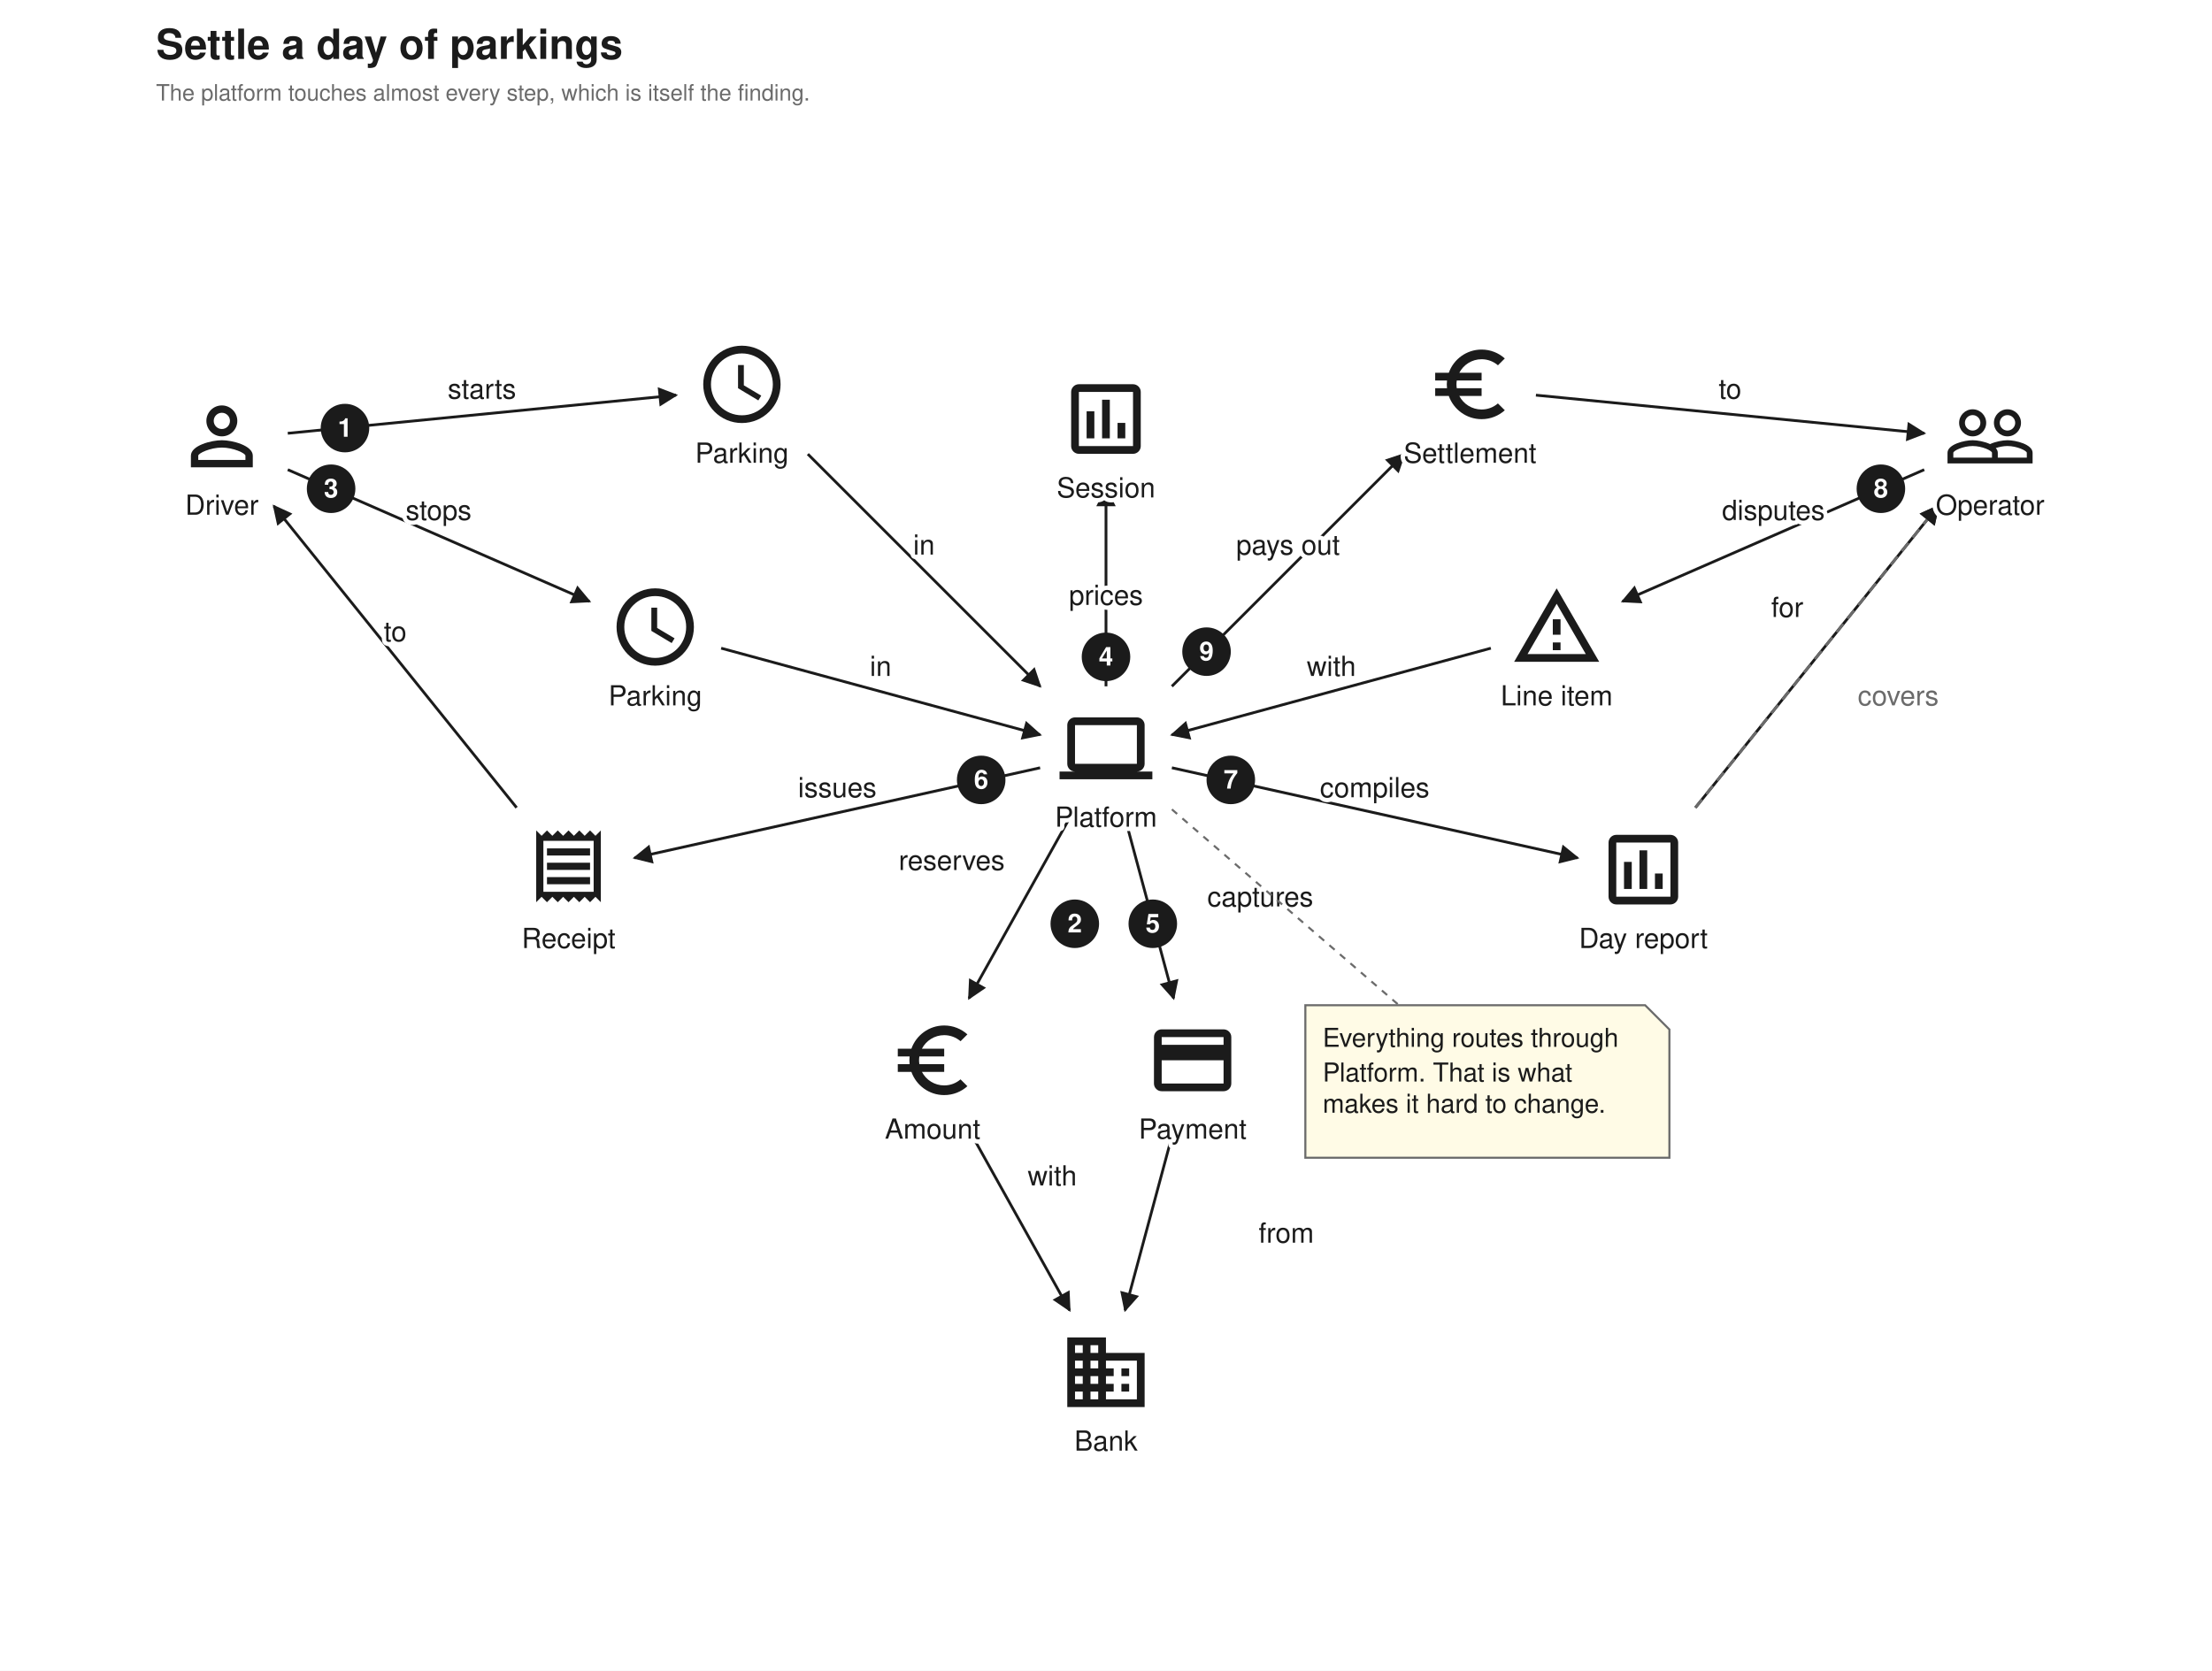
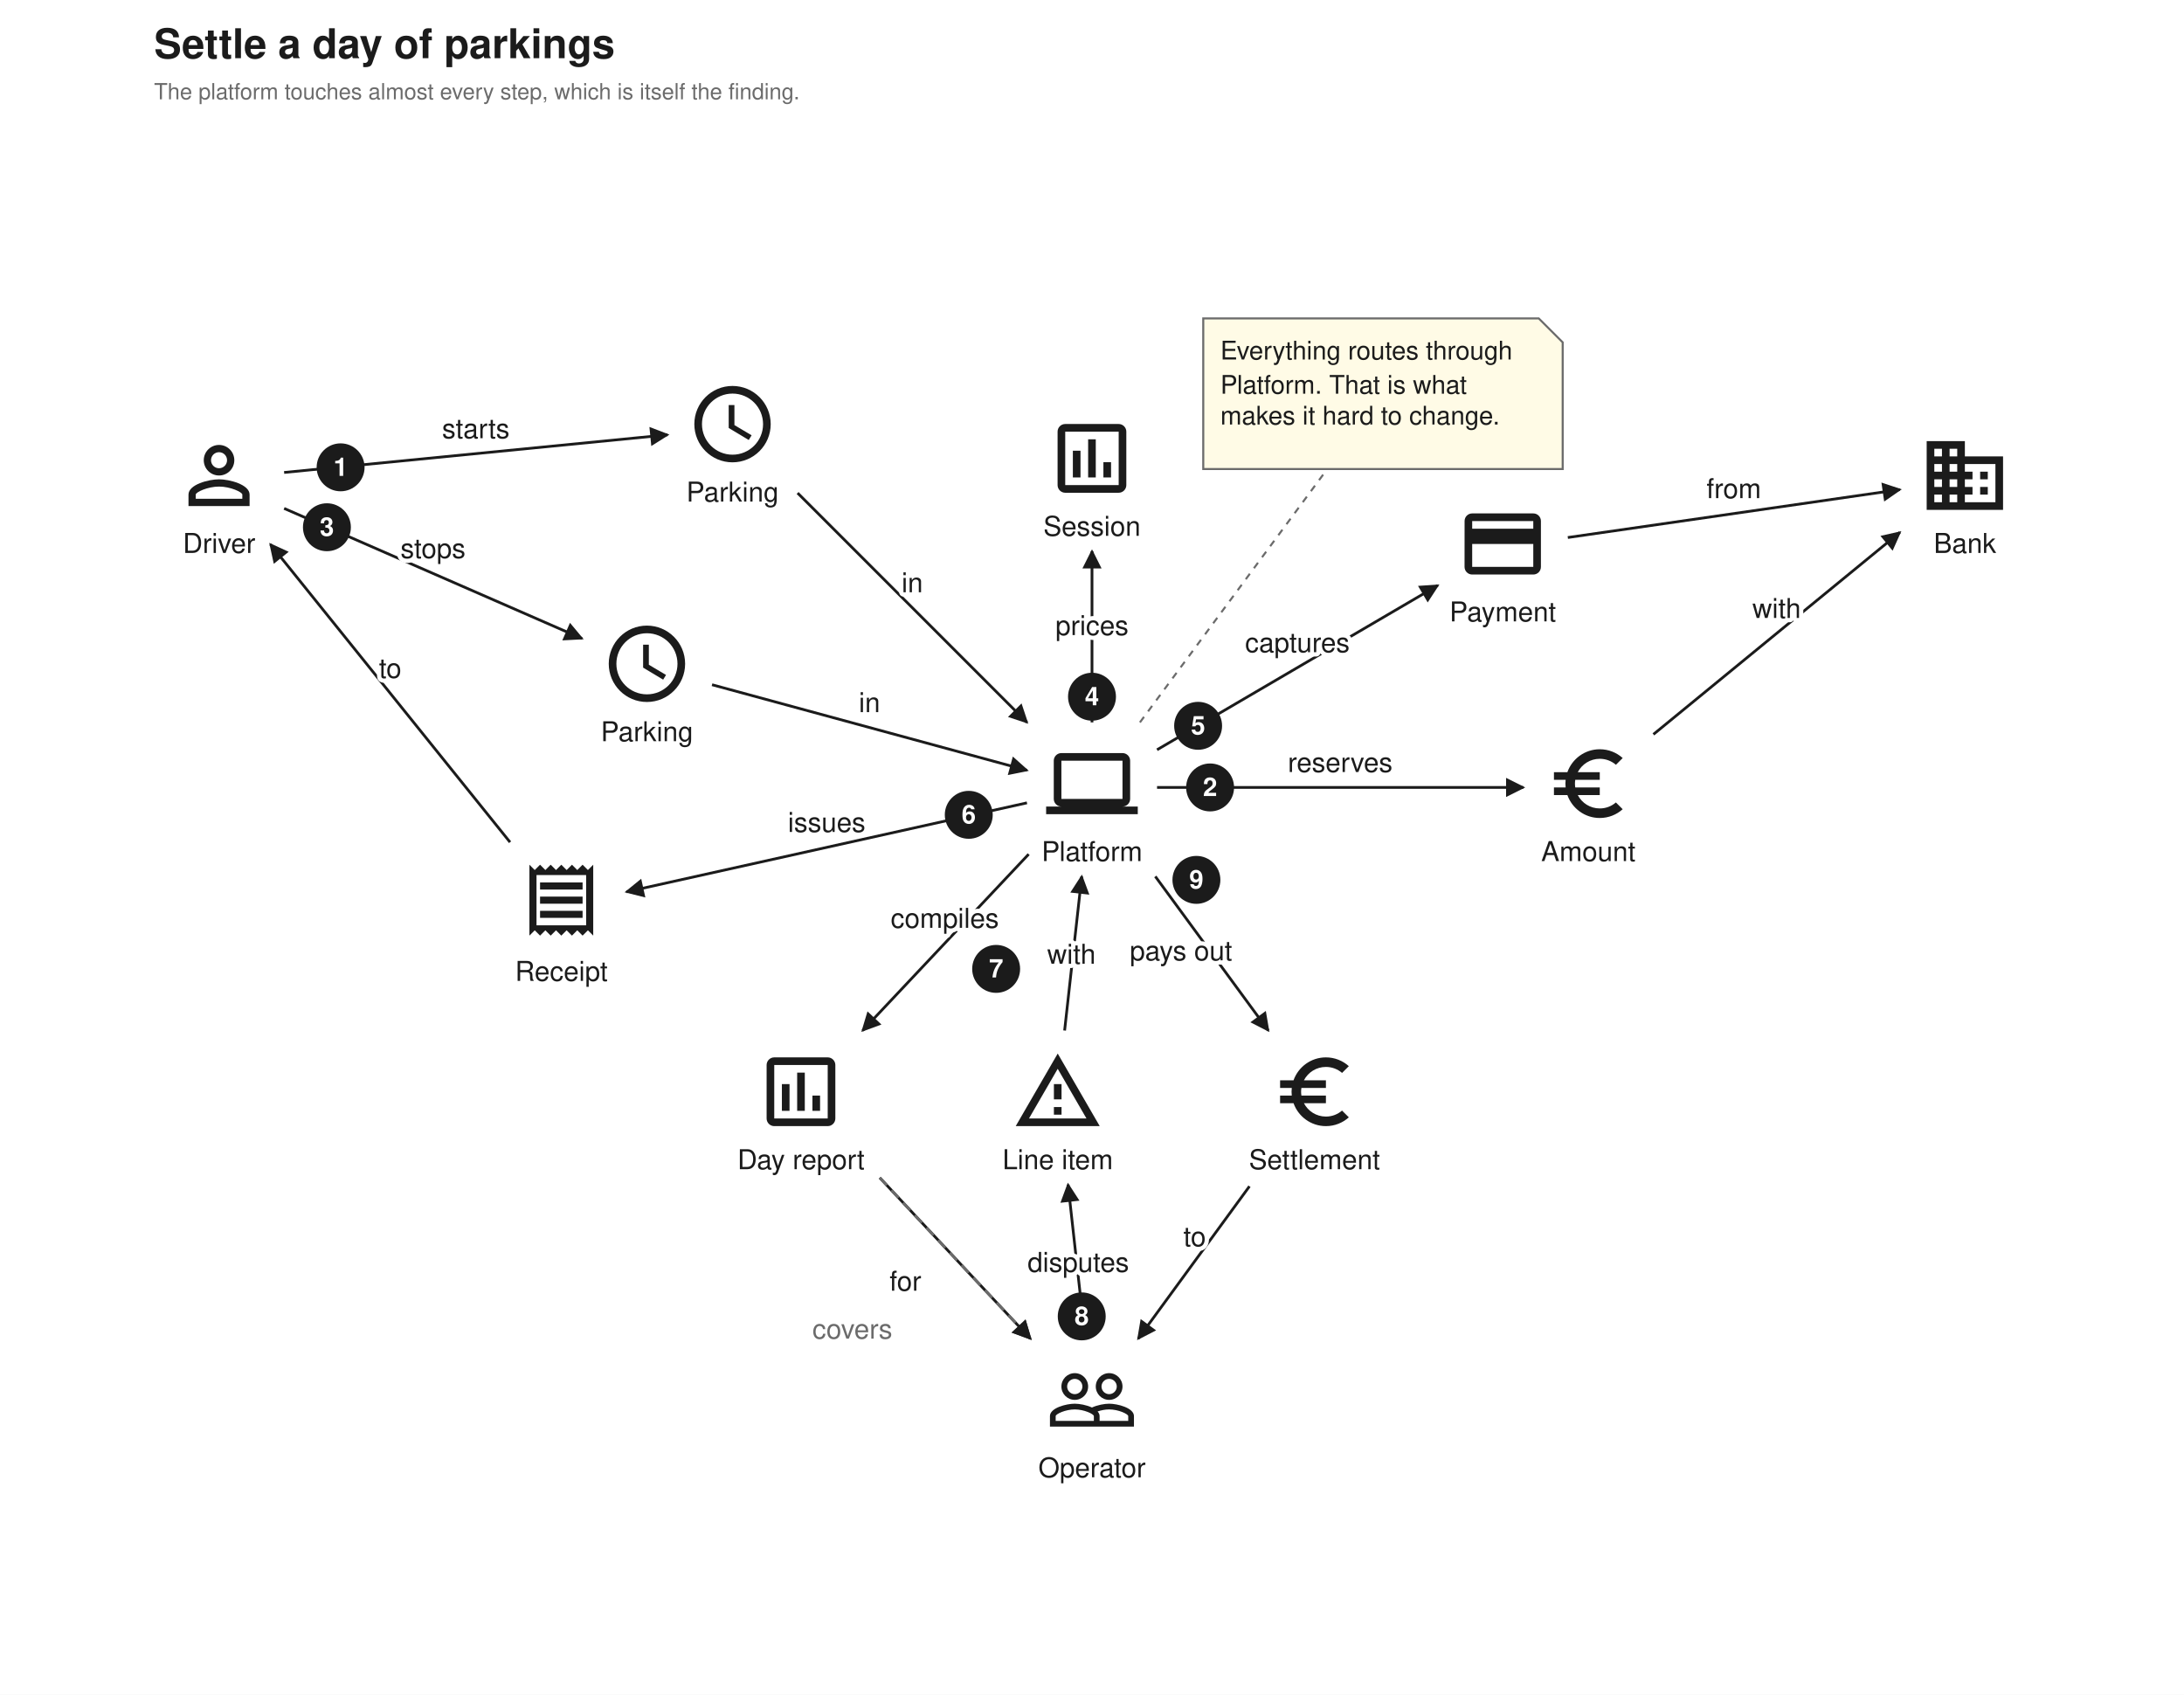
- <svg xmlns="http://www.w3.org/2000/svg" width="1276" height="964" viewBox="-638 -434 1276 964" style="background-color:#ffffff" version="1.2">
-   <rect x="-638" y="-434" width="1276" height="964" fill="#ffffff" />
+ <svg xmlns="http://www.w3.org/2000/svg" width="1276" height="990" viewBox="-638 -460 1276 990" style="background-color:#ffffff" version="1.2">
+   <rect x="-638" y="-460" width="1276" height="990" fill="#ffffff" />
  <defs>
    <marker id="tip" viewBox="0 0 10 10" refX="9" refY="5" markerWidth="7" markerHeight="7" orient="auto-start-reverse">
      <path d="M0 0L10 5L0 10z" fill="#1b1b1b" />
    </marker>
  </defs>
  <g font-family="Helvetica Neue,Helvetica,Arial,sans-serif">
-     <text x="-548" y="-400" font-size="24" font-weight="600" fill="#1b1b1b">Settle a day of parkings</text>
-     <text x="-548" y="-376" font-size="13" fill="#6b6b6b">The platform touches almost every step, which is itself the finding.</text>
+     <text x="-548" y="-426" font-size="24" font-weight="600" fill="#1b1b1b">Settle a day of parkings</text>
+     <text x="-548" y="-402" font-size="13" fill="#6b6b6b">The platform touches almost every step, which is itself the finding.</text>
    <path d="M-472 -184 L-248 -206" fill="none" stroke="#1b1b1b" stroke-width="1.6" marker-end="url(#tip)" />
    <text x="-360" y="-204" font-size="16" text-anchor="middle" fill="#1b1b1b" paint-order="stroke" stroke="#ffffff" stroke-width="5" stroke-linejoin="round">starts</text>
    <circle cx="-439" cy="-187" r="14" fill="#1b1b1b" />
    <text x="-439" y="-182" font-size="15" text-anchor="middle" fill="#ffffff" font-weight="600">1</text>
    <path d="M-172 -172 L-38 -38" fill="none" stroke="#1b1b1b" stroke-width="1.6" marker-end="url(#tip)" />
    <text x="-105" y="-114" font-size="16" text-anchor="middle" fill="#1b1b1b" paint-order="stroke" stroke="#ffffff" stroke-width="5" stroke-linejoin="round">in</text>
-     <path d="M-21 38 L-79 142" fill="none" stroke="#1b1b1b" stroke-width="1.6" marker-end="url(#tip)" />
-     <text x="-89" y="68" font-size="16" text-anchor="middle" fill="#1b1b1b" paint-order="stroke" stroke="#ffffff" stroke-width="5" stroke-linejoin="round">reserves</text>
-     <circle cx="-18" cy="99" r="14" fill="#1b1b1b" />
-     <text x="-18" y="104" font-size="15" text-anchor="middle" fill="#ffffff" font-weight="600">2</text>
-     <path d="M-79 218 L-21 322" fill="none" stroke="#1b1b1b" stroke-width="1.6" marker-end="url(#tip)" />
-     <text x="-31" y="250" font-size="16" text-anchor="middle" fill="#1b1b1b" paint-order="stroke" stroke="#ffffff" stroke-width="5" stroke-linejoin="round">with</text>
+     <path d="M38 0 L252 0" fill="none" stroke="#1b1b1b" stroke-width="1.6" marker-end="url(#tip)" />
+     <text x="145" y="-9" font-size="16" text-anchor="middle" fill="#1b1b1b" paint-order="stroke" stroke="#ffffff" stroke-width="5" stroke-linejoin="round">reserves</text>
+     <circle cx="69" cy="0" r="14" fill="#1b1b1b" />
+     <text x="69" y="5" font-size="15" text-anchor="middle" fill="#ffffff" font-weight="600">2</text>
+     <path d="M328 -31 L472 -149" fill="none" stroke="#1b1b1b" stroke-width="1.6" marker-end="url(#tip)" />
+     <text x="400" y="-99" font-size="16" text-anchor="middle" fill="#1b1b1b" paint-order="stroke" stroke="#ffffff" stroke-width="5" stroke-linejoin="round">with</text>
    <path d="M-472 -163 L-298 -87" fill="none" stroke="#1b1b1b" stroke-width="1.6" marker-end="url(#tip)" />
    <text x="-385" y="-134" font-size="16" text-anchor="middle" fill="#1b1b1b" paint-order="stroke" stroke="#ffffff" stroke-width="5" stroke-linejoin="round">stops</text>
    <circle cx="-447" cy="-152" r="14" fill="#1b1b1b" />
    <text x="-447" y="-147" font-size="15" text-anchor="middle" fill="#ffffff" font-weight="600">3</text>
    <path d="M-222 -60 L-38 -10" fill="none" stroke="#1b1b1b" stroke-width="1.6" marker-end="url(#tip)" />
    <text x="-130" y="-44" font-size="16" text-anchor="middle" fill="#1b1b1b" paint-order="stroke" stroke="#ffffff" stroke-width="5" stroke-linejoin="round">in</text>
-     <path d="M0 -38 L0 -152" fill="none" stroke="#1b1b1b" stroke-width="1.6" marker-end="url(#tip)" />
-     <text x="0" y="-85" font-size="16" text-anchor="middle" fill="#1b1b1b" paint-order="stroke" stroke="#ffffff" stroke-width="5" stroke-linejoin="round">prices</text>
-     <circle cx="0" cy="-55" r="14" fill="#1b1b1b" />
-     <text x="0" y="-50" font-size="15" text-anchor="middle" fill="#ffffff" font-weight="600">4</text>
-     <path d="M11 38 L39 142" fill="none" stroke="#1b1b1b" stroke-width="1.6" marker-end="url(#tip)" />
-     <text x="89" y="89" font-size="16" text-anchor="middle" fill="#1b1b1b" paint-order="stroke" stroke="#ffffff" stroke-width="5" stroke-linejoin="round">captures</text>
-     <circle cx="27" cy="99" r="14" fill="#1b1b1b" />
-     <text x="27" y="104" font-size="15" text-anchor="middle" fill="#ffffff" font-weight="600">5</text>
-     <path d="M39 218 L11 322" fill="none" stroke="#1b1b1b" stroke-width="1.6" marker-end="url(#tip)" />
-     <text x="104" y="283" font-size="16" text-anchor="middle" fill="#1b1b1b" paint-order="stroke" stroke="#ffffff" stroke-width="5" stroke-linejoin="round">from</text>
+     <path d="M0 -38 L0 -138" fill="none" stroke="#1b1b1b" stroke-width="1.6" marker-end="url(#tip)" />
+     <text x="0" y="-89" font-size="16" text-anchor="middle" fill="#1b1b1b" paint-order="stroke" stroke="#ffffff" stroke-width="5" stroke-linejoin="round">prices</text>
+     <circle cx="0" cy="-53" r="14" fill="#1b1b1b" />
+     <text x="0" y="-48" font-size="15" text-anchor="middle" fill="#ffffff" font-weight="600">4</text>
+     <path d="M38 -22 L202 -118" fill="none" stroke="#1b1b1b" stroke-width="1.6" marker-end="url(#tip)" />
+     <text x="120" y="-79" font-size="16" text-anchor="middle" fill="#1b1b1b" paint-order="stroke" stroke="#ffffff" stroke-width="5" stroke-linejoin="round">captures</text>
+     <circle cx="62" cy="-36" r="14" fill="#1b1b1b" />
+     <text x="62" y="-31" font-size="15" text-anchor="middle" fill="#ffffff" font-weight="600">5</text>
+     <path d="M278 -146 L472 -174" fill="none" stroke="#1b1b1b" stroke-width="1.6" marker-end="url(#tip)" />
+     <text x="375" y="-169" font-size="16" text-anchor="middle" fill="#1b1b1b" paint-order="stroke" stroke="#ffffff" stroke-width="5" stroke-linejoin="round">from</text>
    <path d="M-38 9 L-272 61" fill="none" stroke="#1b1b1b" stroke-width="1.6" marker-end="url(#tip)" />
    <text x="-155" y="26" font-size="16" text-anchor="middle" fill="#1b1b1b" paint-order="stroke" stroke="#ffffff" stroke-width="5" stroke-linejoin="round">issues</text>
    <circle cx="-72" cy="16" r="14" fill="#1b1b1b" />
    <text x="-72" y="21" font-size="15" text-anchor="middle" fill="#ffffff" font-weight="600">6</text>
    <path d="M-340 32 L-480 -142" fill="none" stroke="#1b1b1b" stroke-width="1.6" marker-end="url(#tip)" />
    <text x="-410" y="-64" font-size="16" text-anchor="middle" fill="#1b1b1b" paint-order="stroke" stroke="#ffffff" stroke-width="5" stroke-linejoin="round">to</text>
-     <path d="M38 9 L272 61" fill="none" stroke="#1b1b1b" stroke-width="1.6" marker-end="url(#tip)" />
-     <text x="155" y="26" font-size="16" text-anchor="middle" fill="#1b1b1b" paint-order="stroke" stroke="#ffffff" stroke-width="5" stroke-linejoin="round">compiles</text>
-     <circle cx="72" cy="16" r="14" fill="#1b1b1b" />
-     <text x="72" y="21" font-size="15" text-anchor="middle" fill="#ffffff" font-weight="600">7</text>
-     <path d="M340 32 L480 -142" fill="none" stroke="#1b1b1b" stroke-width="1.6" marker-end="url(#tip)" />
-     <text x="393" y="-78" font-size="16" text-anchor="middle" fill="#1b1b1b" paint-order="stroke" stroke="#ffffff" stroke-width="5" stroke-linejoin="round">for</text>
-     <path d="M472 -163 L298 -87" fill="none" stroke="#1b1b1b" stroke-width="1.6" marker-end="url(#tip)" />
-     <text x="385" y="-134" font-size="16" text-anchor="middle" fill="#1b1b1b" paint-order="stroke" stroke="#ffffff" stroke-width="5" stroke-linejoin="round">disputes</text>
-     <circle cx="447" cy="-152" r="14" fill="#1b1b1b" />
-     <text x="447" y="-147" font-size="15" text-anchor="middle" fill="#ffffff" font-weight="600">8</text>
-     <path d="M222 -60 L38 -10" fill="none" stroke="#1b1b1b" stroke-width="1.6" marker-end="url(#tip)" />
-     <text x="130" y="-44" font-size="16" text-anchor="middle" fill="#1b1b1b" paint-order="stroke" stroke="#ffffff" stroke-width="5" stroke-linejoin="round">with</text>
-     <path d="M38 -38 L172 -172" fill="none" stroke="#1b1b1b" stroke-width="1.6" marker-end="url(#tip)" />
-     <text x="105" y="-114" font-size="16" text-anchor="middle" fill="#1b1b1b" paint-order="stroke" stroke="#ffffff" stroke-width="5" stroke-linejoin="round">pays out</text>
-     <circle cx="58" cy="-58" r="14" fill="#1b1b1b" />
-     <text x="58" y="-53" font-size="15" text-anchor="middle" fill="#ffffff" font-weight="600">9</text>
-     <path d="M248 -206 L472 -184" fill="none" stroke="#1b1b1b" stroke-width="1.6" marker-end="url(#tip)" />
-     <text x="360" y="-204" font-size="16" text-anchor="middle" fill="#1b1b1b" paint-order="stroke" stroke="#ffffff" stroke-width="5" stroke-linejoin="round">to</text>
-     <path d="M340 32 L480 -142" fill="none" stroke="#6b6b6b" stroke-width="1.6" stroke-dasharray="6 4" marker-end="url(#tip)" />
-     <text x="457" y="-27" font-size="16" text-anchor="middle" fill="#6b6b6b" paint-order="stroke" stroke="#ffffff" stroke-width="5" stroke-linejoin="round">covers</text>
-     <path d="M38 33 L220 190" stroke="#6b6b6b" stroke-width="1.2" stroke-dasharray="4 4" fill="none" />
+     <path d="M-37 39 L-134 142" fill="none" stroke="#1b1b1b" stroke-width="1.6" marker-end="url(#tip)" />
+     <text x="-86" y="82" font-size="16" text-anchor="middle" fill="#1b1b1b" paint-order="stroke" stroke="#ffffff" stroke-width="5" stroke-linejoin="round">compiles</text>
+     <circle cx="-56" cy="106" r="14" fill="#1b1b1b" />
+     <text x="-56" y="111" font-size="15" text-anchor="middle" fill="#ffffff" font-weight="600">7</text>
+     <path d="M-124 228 L-36 322" fill="none" stroke="#1b1b1b" stroke-width="1.6" marker-end="url(#tip)" />
+     <text x="-109" y="294" font-size="16" text-anchor="middle" fill="#1b1b1b" paint-order="stroke" stroke="#ffffff" stroke-width="5" stroke-linejoin="round">for</text>
+     <path d="M-4 322 L-14 232" fill="none" stroke="#1b1b1b" stroke-width="1.6" marker-end="url(#tip)" />
+     <text x="-8" y="283" font-size="16" text-anchor="middle" fill="#1b1b1b" paint-order="stroke" stroke="#ffffff" stroke-width="5" stroke-linejoin="round">disputes</text>
+     <circle cx="-6" cy="309" r="14" fill="#1b1b1b" />
+     <text x="-6" y="314" font-size="15" text-anchor="middle" fill="#ffffff" font-weight="600">8</text>
+     <path d="M-16 142 L-6 52" fill="none" stroke="#1b1b1b" stroke-width="1.6" marker-end="url(#tip)" />
+     <text x="-12" y="103" font-size="16" text-anchor="middle" fill="#1b1b1b" paint-order="stroke" stroke="#ffffff" stroke-width="5" stroke-linejoin="round">with</text>
+     <path d="M37 52 L103 142" fill="none" stroke="#1b1b1b" stroke-width="1.6" marker-end="url(#tip)" />
+     <text x="52" y="101" font-size="16" text-anchor="middle" fill="#1b1b1b" paint-order="stroke" stroke="#ffffff" stroke-width="5" stroke-linejoin="round">pays out</text>
+     <circle cx="61" cy="54" r="14" fill="#1b1b1b" />
+     <text x="61" y="59" font-size="15" text-anchor="middle" fill="#ffffff" font-weight="600">9</text>
+     <path d="M92 233 L27 322" fill="none" stroke="#1b1b1b" stroke-width="1.6" marker-end="url(#tip)" />
+     <text x="60" y="268" font-size="16" text-anchor="middle" fill="#1b1b1b" paint-order="stroke" stroke="#ffffff" stroke-width="5" stroke-linejoin="round">to</text>
+     <path d="M-124 228 L-36 322" fill="none" stroke="#6b6b6b" stroke-width="1.6" stroke-dasharray="6 4" marker-end="url(#tip)" />
+     <text x="-140" y="322" font-size="16" text-anchor="middle" fill="#6b6b6b" paint-order="stroke" stroke="#ffffff" stroke-width="5" stroke-linejoin="round">covers</text>
+     <path d="M28 -38 L170 -230" stroke="#6b6b6b" stroke-width="1.2" stroke-dasharray="4 4" fill="none" />
    <g transform="translate(-536.8,-209.0) scale(2.231)" fill="#1b1b1b">
      <path d="M12 5.9c1.16 0 2.1.94 2.1 2.1s-.94 2.1-2.1 2.1S9.9 9.16 9.9 8s.94-2.1 2.1-2.1m0 9c2.97 0 6.1 1.46 6.1 2.1v1.1H5.9V17c0-.64 3.13-2.1 6.1-2.1M12 4C9.79 4 8 5.79 8 8s1.79 4 4 4 4-1.79 4-4-1.79-4-4-4zm0 9c-2.67 0-8 1.34-8 4v3h16v-3c0-2.66-5.33-4-8-4z" />
      <path d="M0 0h24v24H0z" fill="none" />
    </g>
    <text x="-510" y="-137" font-size="16" text-anchor="middle" fill="#1b1b1b" paint-order="stroke" stroke="#ffffff" stroke-width="5" stroke-linejoin="round">Driver</text>
    <g transform="translate(-26.8,-29.0) scale(2.231)" fill="#1b1b1b">
      <path d="M20,18c1.1,0,2-0.9,2-2V6c0-1.1-0.9-2-2-2H4C2.9,4,2,4.9,2,6v10c0,1.1,0.9,2,2,2H0v2h24v-2H20z M4,6h16v10H4V6z" />
    </g>
    <text x="0" y="43" font-size="16" text-anchor="middle" fill="#1b1b1b" paint-order="stroke" stroke="#ffffff" stroke-width="5" stroke-linejoin="round">Platform</text>
-     <g transform="translate(483.2,-209.0) scale(2.231)" fill="#1b1b1b">
+     <g transform="translate(-26.8,331.0) scale(2.231)" fill="#1b1b1b">
      <path d="M0 0h24v24H0z" fill="none" />
      <path d="M16.5 13c-1.2 0-3.07.34-4.5 1-1.43-.67-3.3-1-4.5-1C5.33 13 1 14.08 1 16.25V19h22v-2.75c0-2.17-4.33-3.25-6.5-3.25zm-4 4.5h-10v-1.25c0-.54 2.56-1.75 5-1.75s5 1.21 5 1.75v1.25zm9 0H14v-1.25c0-.46-.2-.86-.52-1.22.88-.3 1.96-.53 3.02-.53 2.44 0 5 1.21 5 1.75v1.25zM7.5 12c1.93 0 3.5-1.57 3.5-3.5S9.43 5 7.5 5 4 6.57 4 8.5 5.57 12 7.5 12zm0-5.5c1.1 0 2 .9 2 2s-.9 2-2 2-2-.9-2-2 .9-2 2-2zm9 5.5c1.93 0 3.5-1.57 3.5-3.5S18.43 5 16.5 5 13 6.57 13 8.5s1.57 3.5 3.5 3.5zm0-5.5c1.1 0 2 .9 2 2s-.9 2-2 2-2-.9-2-2 .9-2 2-2z" />
    </g>
-     <text x="510" y="-137" font-size="16" text-anchor="middle" fill="#1b1b1b" paint-order="stroke" stroke="#ffffff" stroke-width="5" stroke-linejoin="round">Operator</text>
-     <g transform="translate(-26.8,331.0) scale(2.231)" fill="#1b1b1b">
+     <text x="0" y="403" font-size="16" text-anchor="middle" fill="#1b1b1b" paint-order="stroke" stroke="#ffffff" stroke-width="5" stroke-linejoin="round">Operator</text>
+     <g transform="translate(483.2,-209.0) scale(2.231)" fill="#1b1b1b">
      <path fill="none" d="M0 0h24v24H0V0z" />
      <path d="M12 7V3H2v18h20V7H12zM6 19H4v-2h2v2zm0-4H4v-2h2v2zm0-4H4V9h2v2zm0-4H4V5h2v2zm4 12H8v-2h2v2zm0-4H8v-2h2v2zm0-4H8V9h2v2zm0-4H8V5h2v2zm10 12h-8v-2h2v-2h-2v-2h2v-2h-2V9h8v10zm-2-8h-2v2h2v-2zm0 4h-2v2h2v-2z" />
    </g>
-     <text x="0" y="403" font-size="16" text-anchor="middle" fill="#1b1b1b" paint-order="stroke" stroke="#ffffff" stroke-width="5" stroke-linejoin="round">Bank</text>
+     <text x="510" y="-137" font-size="16" text-anchor="middle" fill="#1b1b1b" paint-order="stroke" stroke="#ffffff" stroke-width="5" stroke-linejoin="round">Bank</text>
    <g transform="translate(-236.8,-239.0) scale(2.231)" fill="#1b1b1b">
      <path fill="none" d="M0 0h24v24H0V0z" />
      <path d="M11.99 2C6.47 2 2 6.48 2 12s4.47 10 9.99 10C17.52 22 22 17.52 22 12S17.52 2 11.99 2zM12 20c-4.42 0-8-3.58-8-8s3.58-8 8-8 8 3.58 8 8-3.58 8-8 8zm.5-13H11v6l5.25 3.15.75-1.23-4.5-2.67z" />
    </g>
    <text x="-210" y="-167" font-size="16" text-anchor="middle" fill="#1b1b1b" paint-order="stroke" stroke="#ffffff" stroke-width="5" stroke-linejoin="round">Parking</text>
-     <g transform="translate(-126.8,151.0) scale(2.231)" fill="#1b1b1b">
+     <g transform="translate(263.2,-29.0) scale(2.231)" fill="#1b1b1b">
      <path fill="none" d="M0 0h24v24H0V0z" />
      <path d="M15 18.5c-2.51 0-4.68-1.42-5.76-3.5H15v-2H8.58c-.05-.33-.08-.66-.08-1s.03-.67.08-1H15V9H9.24C10.32 6.92 12.5 5.5 15 5.5c1.61 0 3.09.59 4.23 1.57L21 5.3C19.41 3.87 17.3 3 15 3c-3.92 0-7.24 2.51-8.48 6H3v2h3.06c-.04.33-.06.66-.06 1s.02.67.06 1H3v2h3.52c1.24 3.49 4.56 6 8.48 6 2.31 0 4.41-.87 6-2.3l-1.78-1.77c-1.13.98-2.6 1.57-4.22 1.57z" />
    </g>
-     <text x="-100" y="223" font-size="16" text-anchor="middle" fill="#1b1b1b" paint-order="stroke" stroke="#ffffff" stroke-width="5" stroke-linejoin="round">Amount</text>
+     <text x="290" y="43" font-size="16" text-anchor="middle" fill="#1b1b1b" paint-order="stroke" stroke="#ffffff" stroke-width="5" stroke-linejoin="round">Amount</text>
    <g transform="translate(-286.8,-99.0) scale(2.231)" fill="#1b1b1b">
      <path fill="none" d="M0 0h24v24H0V0z" />
      <path d="M11.99 2C6.47 2 2 6.48 2 12s4.47 10 9.99 10C17.52 22 22 17.52 22 12S17.52 2 11.99 2zM12 20c-4.42 0-8-3.58-8-8s3.58-8 8-8 8 3.58 8 8-3.58 8-8 8zm.5-13H11v6l5.25 3.15.75-1.23-4.5-2.67z" />
    </g>
    <text x="-260" y="-27" font-size="16" text-anchor="middle" fill="#1b1b1b" paint-order="stroke" stroke="#ffffff" stroke-width="5" stroke-linejoin="round">Parking</text>
    <g transform="translate(-26.8,-219.0) scale(2.231)" fill="#1b1b1b">
      <path fill="none" d="M0 0h24v24H0V0z" />
      <path d="M19 3H5c-1.1 0-2 .9-2 2v14c0 1.1.9 2 2 2h14c1.1 0 2-.9 2-2V5c0-1.1-.9-2-2-2zm0 16H5V5h14v14zM7 10h2v7H7zm4-3h2v10h-2zm4 6h2v4h-2z" />
    </g>
    <text x="0" y="-147" font-size="16" text-anchor="middle" fill="#1b1b1b" paint-order="stroke" stroke="#ffffff" stroke-width="5" stroke-linejoin="round">Session</text>
-     <g transform="translate(23.2,151.0) scale(2.231)" fill="#1b1b1b">
+     <g transform="translate(213.2,-169.0) scale(2.231)" fill="#1b1b1b">
      <path fill="none" d="M0 0h24v24H0V0z" />
      <path d="M20 4H4c-1.11 0-1.99.89-1.99 2L2 18c0 1.11.89 2 2 2h16c1.11 0 2-.89 2-2V6c0-1.11-.89-2-2-2zm0 14H4v-6h16v6zm0-10H4V6h16v2z" />
    </g>
-     <text x="50" y="223" font-size="16" text-anchor="middle" fill="#1b1b1b" paint-order="stroke" stroke="#ffffff" stroke-width="5" stroke-linejoin="round">Payment</text>
+     <text x="240" y="-97" font-size="16" text-anchor="middle" fill="#1b1b1b" paint-order="stroke" stroke="#ffffff" stroke-width="5" stroke-linejoin="round">Payment</text>
    <g transform="translate(-334.9,41.0) scale(2.071)" fill="#1b1b1b">
      <path fill="none" d="M0 0h24v24H0V0z" />
      <path d="M19.5 3.5L18 2l-1.5 1.5L15 2l-1.5 1.5L12 2l-1.5 1.5L9 2 7.5 3.5 6 2 4.5 3.5 3 2v20l1.5-1.5L6 22l1.5-1.5L9 22l1.5-1.5L12 22l1.5-1.5L15 22l1.5-1.5L18 22l1.5-1.5L21 22V2l-1.5 1.5zM19 19.09H5V4.91h14v14.18zM6 15h12v2H6zm0-4h12v2H6zm0-4h12v2H6z" />
    </g>
    <text x="-310" y="113" font-size="16" text-anchor="middle" fill="#1b1b1b" paint-order="stroke" stroke="#ffffff" stroke-width="5" stroke-linejoin="round">Receipt</text>
-     <g transform="translate(283.2,41.0) scale(2.231)" fill="#1b1b1b">
+     <g transform="translate(-196.8,151.0) scale(2.231)" fill="#1b1b1b">
      <path fill="none" d="M0 0h24v24H0V0z" />
      <path d="M19 3H5c-1.1 0-2 .9-2 2v14c0 1.1.9 2 2 2h14c1.1 0 2-.9 2-2V5c0-1.1-.9-2-2-2zm0 16H5V5h14v14zM7 10h2v7H7zm4-3h2v10h-2zm4 6h2v4h-2z" />
    </g>
-     <text x="310" y="113" font-size="16" text-anchor="middle" fill="#1b1b1b" paint-order="stroke" stroke="#ffffff" stroke-width="5" stroke-linejoin="round">Day report</text>
-     <g transform="translate(233.2,-99.0) scale(2.231)" fill="#1b1b1b">
+     <text x="-170" y="223" font-size="16" text-anchor="middle" fill="#1b1b1b" paint-order="stroke" stroke="#ffffff" stroke-width="5" stroke-linejoin="round">Day report</text>
+     <g transform="translate(-46.8,151.0) scale(2.231)" fill="#1b1b1b">
      <path fill="none" d="M0 0h24v24H0V0z" />
      <path d="M12 5.99L19.53 19H4.47L12 5.99M12 2L1 21h22L12 2zm1 14h-2v2h2v-2zm0-6h-2v4h2v-4z" />
    </g>
-     <text x="260" y="-27" font-size="16" text-anchor="middle" fill="#1b1b1b" paint-order="stroke" stroke="#ffffff" stroke-width="5" stroke-linejoin="round">Line item</text>
-     <g transform="translate(183.2,-239.0) scale(2.231)" fill="#1b1b1b">
+     <text x="-20" y="223" font-size="16" text-anchor="middle" fill="#1b1b1b" paint-order="stroke" stroke="#ffffff" stroke-width="5" stroke-linejoin="round">Line item</text>
+     <g transform="translate(103.2,151.0) scale(2.231)" fill="#1b1b1b">
      <path fill="none" d="M0 0h24v24H0V0z" />
      <path d="M15 18.5c-2.51 0-4.68-1.42-5.76-3.5H15v-2H8.58c-.05-.33-.08-.66-.08-1s.03-.67.08-1H15V9H9.24C10.32 6.92 12.5 5.5 15 5.5c1.61 0 3.09.59 4.23 1.57L21 5.3C19.41 3.87 17.3 3 15 3c-3.92 0-7.24 2.51-8.48 6H3v2h3.06c-.04.33-.06.66-.06 1s.02.67.06 1H3v2h3.52c1.24 3.49 4.56 6 8.48 6 2.31 0 4.41-.87 6-2.3l-1.78-1.77c-1.13.98-2.6 1.57-4.22 1.57z" />
    </g>
-     <text x="210" y="-167" font-size="16" text-anchor="middle" fill="#1b1b1b" paint-order="stroke" stroke="#ffffff" stroke-width="5" stroke-linejoin="round">Settlement</text>
-     <path d="M115 146 H311 L325 160 V234 H115 Z" fill="#fffbe6" stroke="#6b6b6b" stroke-width="1.2" />
-     <text x="125" y="170" font-size="15" fill="#1b1b1b">Everything routes through</text>
-     <text x="125" y="190" font-size="15" fill="#1b1b1b">Platform. That is what</text>
-     <text x="125" y="208" font-size="15" fill="#1b1b1b">makes it hard to change.</text>
+     <text x="130" y="223" font-size="16" text-anchor="middle" fill="#1b1b1b" paint-order="stroke" stroke="#ffffff" stroke-width="5" stroke-linejoin="round">Settlement</text>
+     <path d="M65 -274 H261 L275 -260 V-186 H65 Z" fill="#fffbe6" stroke="#6b6b6b" stroke-width="1.2" />
+     <text x="75" y="-250" font-size="15" fill="#1b1b1b">Everything routes through</text>
+     <text x="75" y="-230" font-size="15" fill="#1b1b1b">Platform. That is what</text>
+     <text x="75" y="-212" font-size="15" fill="#1b1b1b">makes it hard to change.</text>
  </g>
</svg>
